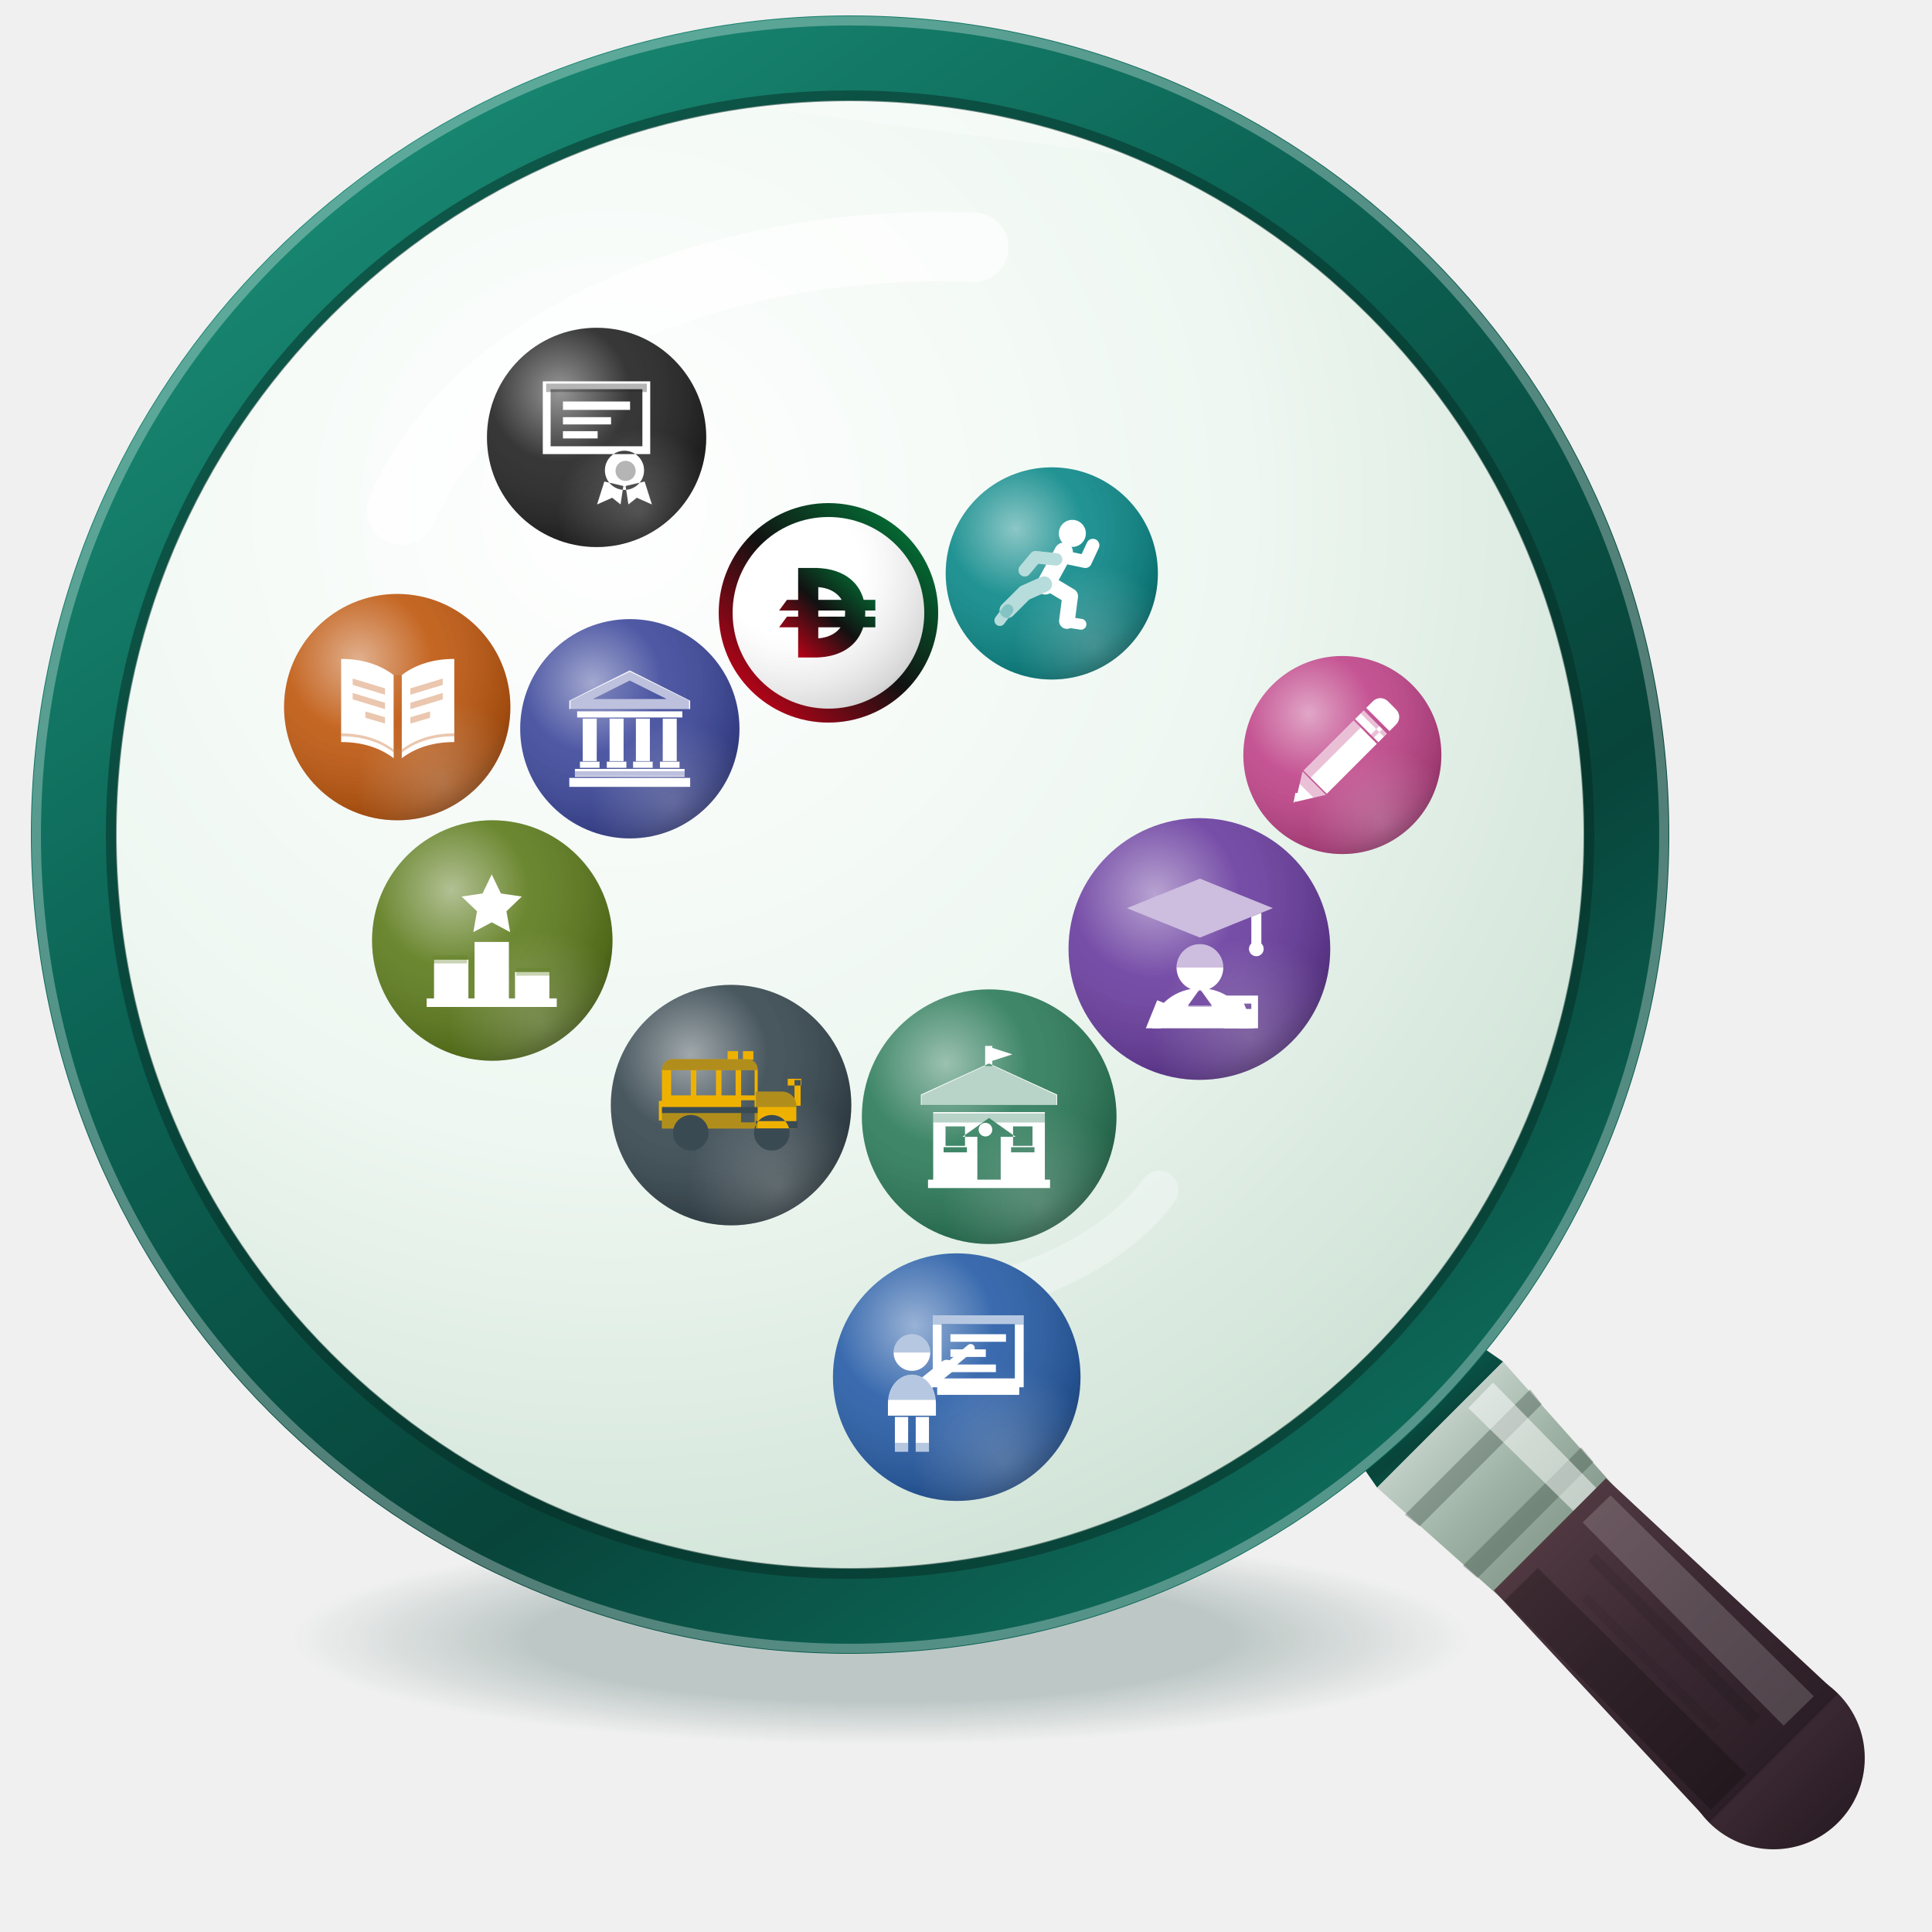
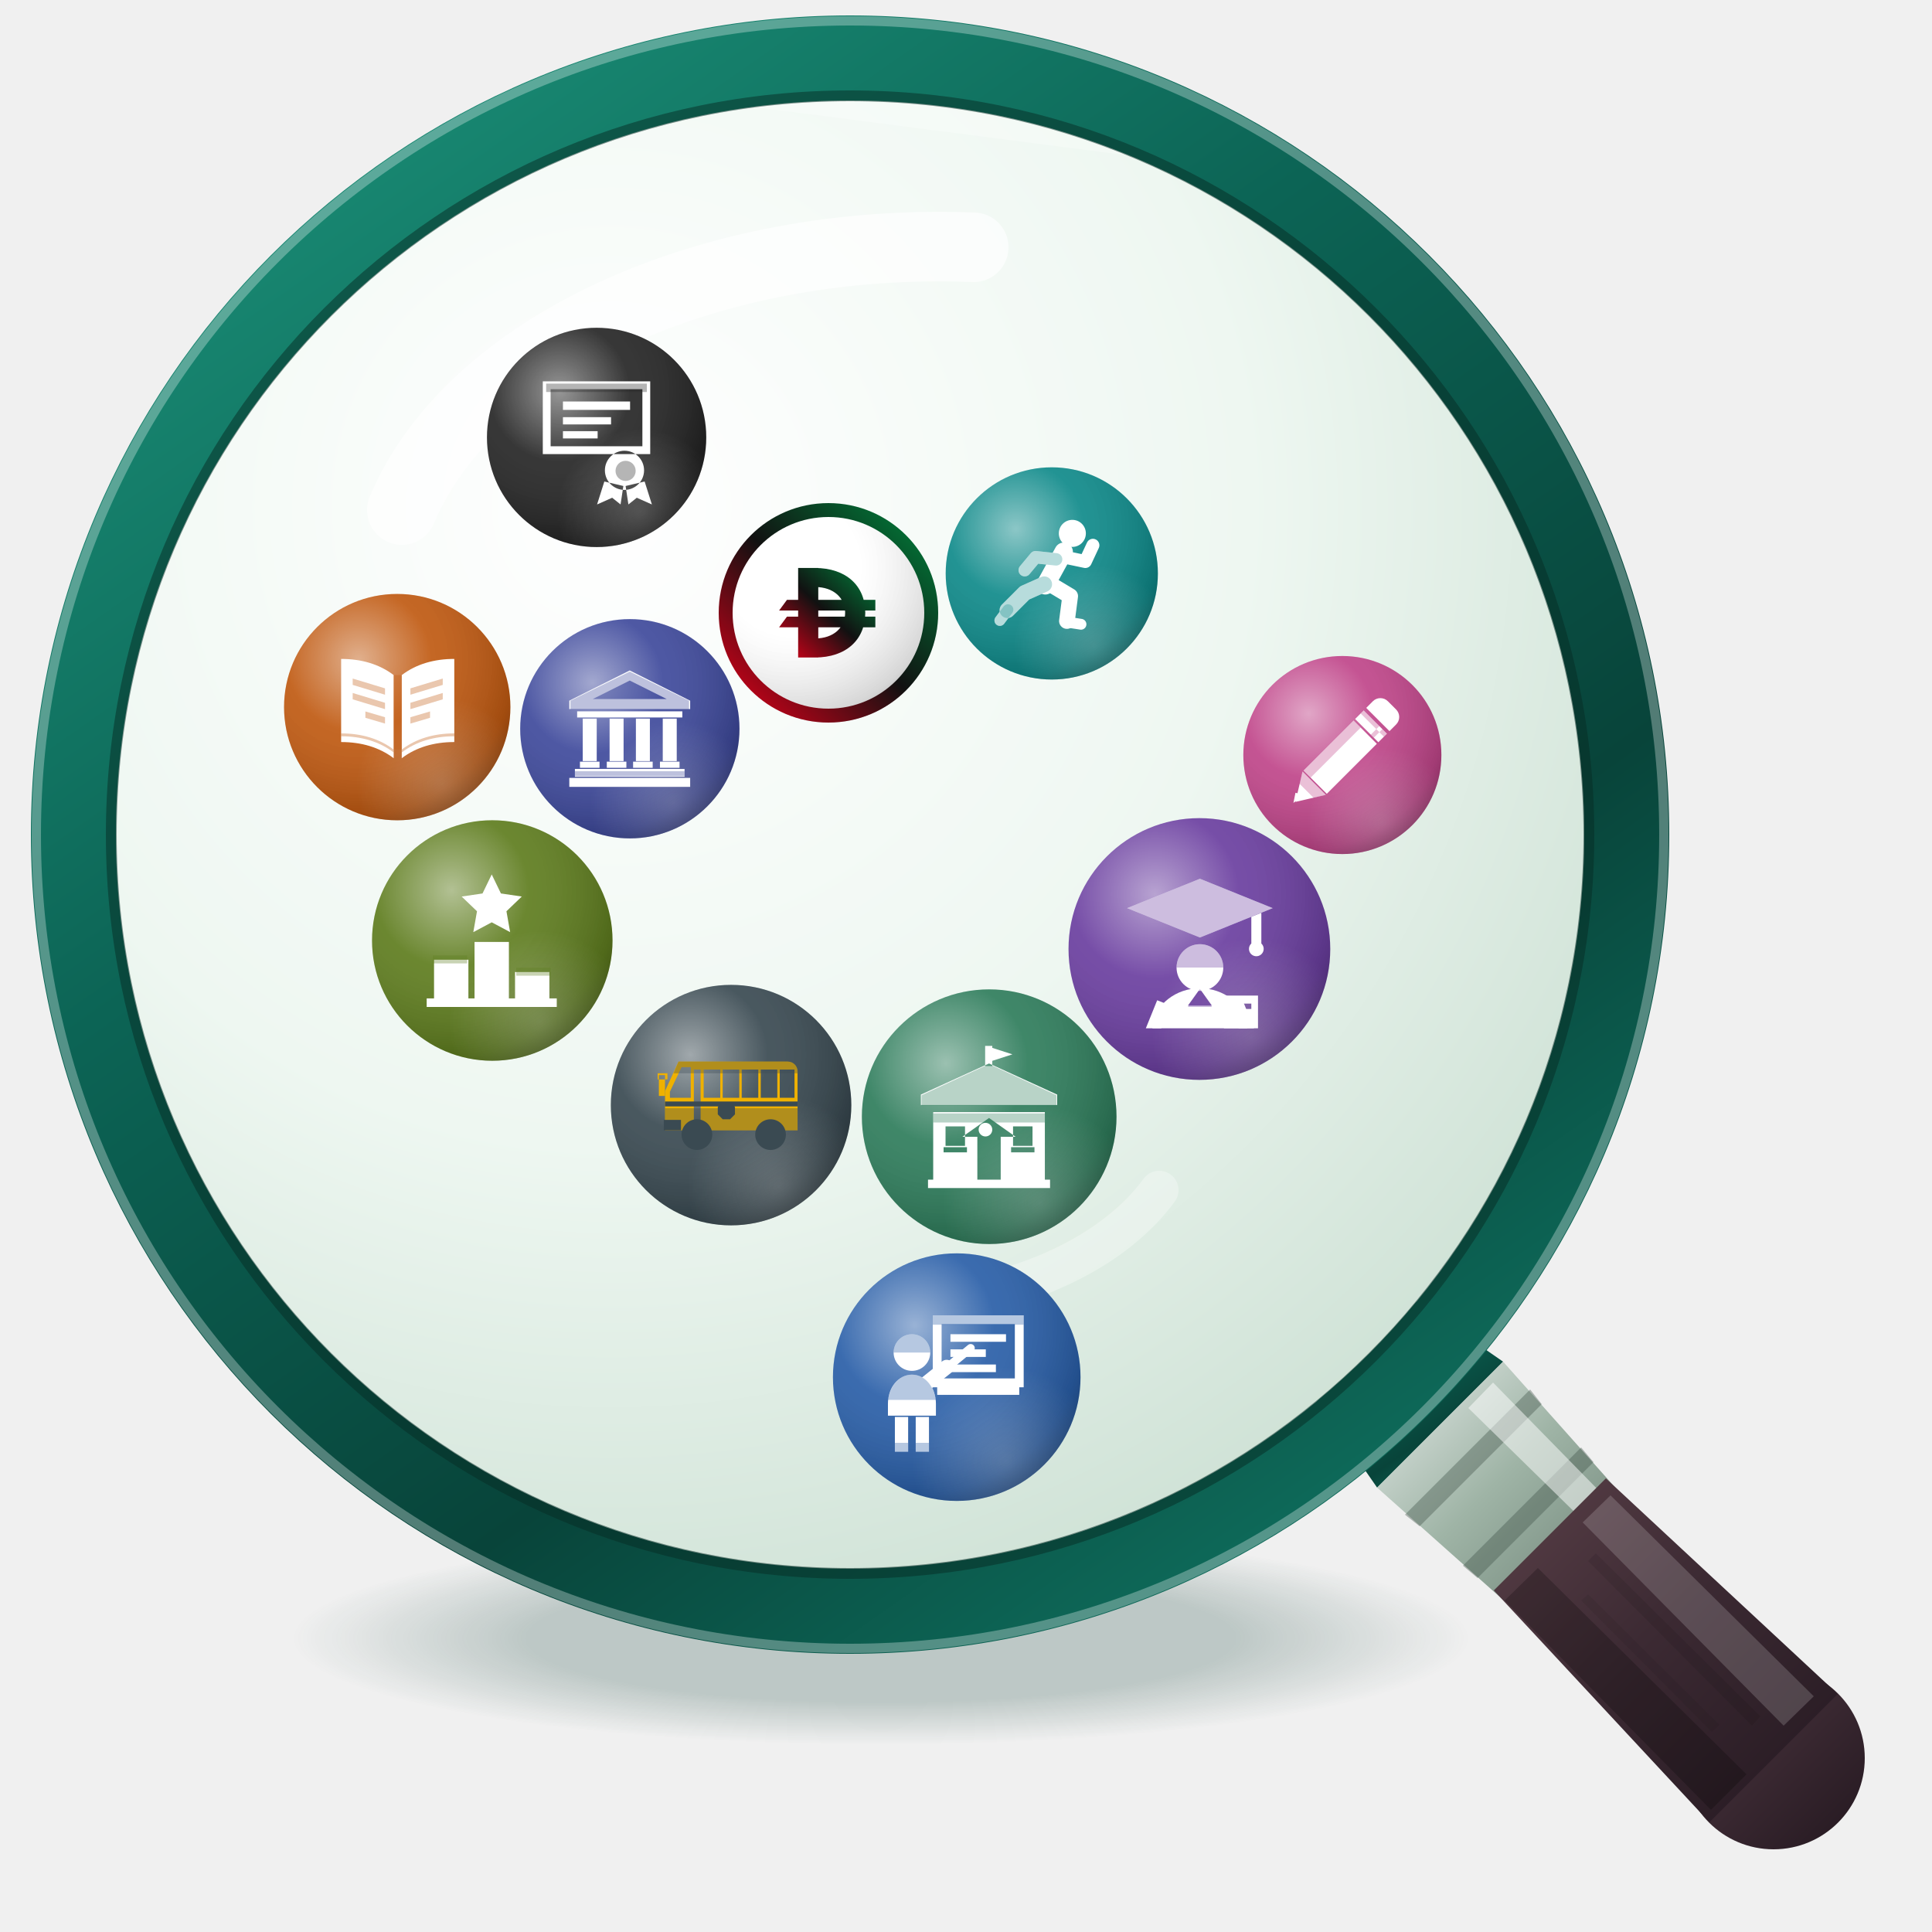
<svg xmlns="http://www.w3.org/2000/svg" viewBox="0 0 250 250" width="250" height="250" role="img" aria-label="Dubai Schools">
  <defs>
    <clipPath id="lensClip">
      <circle cx="110" cy="108" r="95" />
    </clipPath>
    <radialGradient id="glass" cx="34%" cy="28%" r="78%">
      <stop offset="0" stop-color="#ffffff" />
      <stop offset="0.55" stop-color="#eef7f1" />
      <stop offset="1" stop-color="#cfe2d6" />
    </radialGradient>
    <radialGradient id="bubBall" cx="33%" cy="29%" r="80%">
      <stop offset="0" stop-color="#ffffff" stop-opacity=".52" />
      <stop offset="0.16" stop-color="#ffffff" stop-opacity=".34" />
      <stop offset="0.40" stop-color="#ffffff" stop-opacity=".08" />
      <stop offset="0.86" stop-color="#000000" stop-opacity=".16" />
      <stop offset="0.97" stop-color="#000000" stop-opacity=".30" />
      <stop offset="1" stop-color="#000000" stop-opacity=".20" />
    </radialGradient>
    <radialGradient id="bubBounce" cx="70%" cy="84%" r="38%">
      <stop offset="0" stop-color="#ffffff" stop-opacity=".26" />
      <stop offset="0.6" stop-color="#ffffff" stop-opacity=".10" />
      <stop offset="1" stop-color="#ffffff" stop-opacity="0" />
    </radialGradient>
    <linearGradient id="ringMetal" x1="0.15" y1="0" x2="0.85" y2="1">
      <stop offset="0" stop-color="#1a8d76" />
      <stop offset="0.35" stop-color="#0c6455" />
      <stop offset="0.7" stop-color="#08443a" />
      <stop offset="1" stop-color="#0f7361" />
    </linearGradient>
    <linearGradient id="handleWood" x1="0" y1="0" x2="1" y2="1">
      <stop offset="0" stop-color="#5a4048" />
      <stop offset="0.45" stop-color="#3c2a33" />
      <stop offset="1" stop-color="#241820" />
    </linearGradient>
    <linearGradient id="ferrule" x1="0" y1="0" x2="1" y2="1">
      <stop offset="0" stop-color="#e6ecea" />
      <stop offset="0.5" stop-color="#9fb4a6" />
      <stop offset="1" stop-color="#6f8478" />
    </linearGradient>
    <linearGradient id="dhGrad" x1="0" y1="1" x2="1" y2="0">
      <stop offset="0" stop-color="#e2001a" />
      <stop offset="0.5" stop-color="#111111" />
      <stop offset="1" stop-color="#00843d" />
    </linearGradient>
    <radialGradient id="drop" cx="50%" cy="50%" r="50%">
      <stop offset="0.6" stop-color="#0b3b31" stop-opacity=".22" />
      <stop offset="1" stop-color="#0b3b31" stop-opacity="0" />
    </radialGradient>
  </defs>
  <ellipse cx="114" cy="212" rx="76.32" ry="13.78" fill="url(#drop)" />
  <path d="M170.1 180.8 L178.2 192.5 L194.5 176.2 L182.8 168.1 Z" fill="url(#ringMetal)" />
  <path d="M178.2 192.5 L194.7 207.2 L209.2 192.7 L194.5 176.2 Z" fill="url(#ferrule)" />
  <path d="M181.8 196.0 L183.7 197.5 L199.5 181.7 L198.0 179.8 Z" fill="#3f5148" opacity=".38" />
  <path d="M189.3 202.6 L191.2 204.2 L206.2 189.2 L204.6 187.3 Z" fill="#3f5148" opacity=".38" />
  <path d="M190.0 182.2 L204.3 196.2 L207.2 193.2 L193.2 178.9 Z" fill="#ffffff" opacity=".5" />
  <circle cx="229.5" cy="227.5" r="11.8" fill="url(#handleWood)" />
  <path d="M193.3 205.8 L221.2 235.8 L237.8 219.2 L207.8 191.3 Z" fill="url(#handleWood)" />
  <path d="M204.8 197.0 L230.8 223.3 L234.7 219.5 L208.4 193.5 Z" fill="#ffffff" opacity=".17" />
  <path d="M194.7 207.1 L221.4 234.2 L226.0 229.6 L199.0 202.9 Z" fill="#000000" opacity=".22" />
  <path d="M205.5 202.0 L226.7 223.3 L227.8 222.1 L206.5 201.0 Z" fill="#000000" opacity=".09" />
  <path d="M204.6 207.1 L221.5 224.1 L222.5 223.2 L205.5 206.3 Z" fill="#000000" opacity=".07" />
  <circle cx="110" cy="108" r="95" fill="url(#glass)" />
  <g clip-path="url(#lensClip)">
    <path d="M15 90 a 95 95 0 0 1 142.5 -68.4 L 91 13 a 95 95 0 0 0 -77.9 85.5 z" fill="#ffffff" opacity=".26" />
  </g>
  <path d="M52 66 a 72 46 0 0 1 74 -34" stroke="#ffffff" stroke-width="9" stroke-linecap="round" fill="none" opacity=".65" />
  <path d="M150 154 a 40 26 0 0 1 -26 14" stroke="#ffffff" stroke-width="5" stroke-linecap="round" fill="none" opacity=".3" />
  <g clip-path="url(#lensClip)">
    <g class="bub" data-icon="student" style="--i:0">
      <circle cx="155.2" cy="122.8" r="16.933" fill="#6b3fa0" />
      <circle cx="155.2" cy="122.8" r="16.933" fill="url(#bubBounce)" />
      <circle cx="155.2" cy="122.8" r="16.933" fill="url(#bubBall)" />
      <g transform="translate(144.9 112.5) scale(0.864)">
        <path d="M12 11.2a3.5 3.5 0 1 0 0 7 3.5 3.5 0 0 0 0-7z" fill="#fff" fill-rule="evenodd" />
        <path d="M12 17.8c-3.6 0-6.6 2.4-7.2 5.5l.1.5h14.2l.1-.5c-.6-3.1-3.6-5.5-7.2-5.5zM12 17.9 10.2 20.4h3.6z" fill="#fff" fill-rule="evenodd" />
        <path d="M5.6 19.6 3.9 23.8h2.3l1.4-3.4z" fill="#fff" fill-rule="evenodd" />
        <path d="M18.4 19.6l1.7 4.2h-2.3l-1.4-3.4z" fill="#fff" fill-rule="evenodd" />
        <path d="M15.6 18.9h5.1v4.9h-5.1z M16.6 20.1h3.1v.8h-3.1z M16.6 21.6h2.2v.8h-2.2z" fill="#fff" fill-rule="evenodd" />
        <path d="M12 1.4 22.9 5.8 12 10.2 1.1 5.8z" fill="#fff" fill-rule="evenodd" />
        <path d="M21.2 6.5v4.6a1.1 1.1 0 1 1-1.5 0V7.1z" fill="#fff" fill-rule="evenodd" />
        <path d="M12 1.4 22.9 5.8 12 10.2 1.1 5.8z M12 11.2a3.5 3.5 0 0 0-3.5 3.5h7A3.5 3.5 0 0 0 12 11.2zM12 17.9 10.2 20.6h3.6z" fill="#6b3fa0" fill-rule="evenodd" opacity=".34" />
      </g>
    </g>
    <g class="bub" data-icon="school" style="--i:1">
      <circle cx="128.0" cy="144.5" r="16.475" fill="#2f7d5c" />
      <circle cx="128.0" cy="144.5" r="16.475" fill="url(#bubBounce)" />
      <circle cx="128.0" cy="144.5" r="16.475" fill="url(#bubBall)" />
      <g transform="translate(117.9 134.5) scale(0.840)">
        <path d="M11.4 1h1.1v3.1h-1.1z M12.5 1.3l3.1 1-3.1 1zM12 3.7 22.5 8.5v1.6H1.5V8.5zM3.4 11.2h17.2V21.6H3.4zM12 12.1 16.1 15h-8.2z M10.2 15h3.6v6.6h-3.6zM11.45 12.85a1.05 1.05 0 1 0 0 2.1 1.05 1.05 0 0 0 0-2.1zM5.3 13.4h3v3h-3z M5 16.6h3.6v.8H5zM15.7 13.4h3v3h-3z M15.4 16.6h3.6v.8h-3.6zM2.6 21.6h18.8v1.3H2.6z" fill="#fff" fill-rule="evenodd" />
        <path d="M12 3.8 22.4 8.6v1.6H1.6V8.6z M3.4 11.4h17.2v1.4H3.4z" fill="#2f7d5c" fill-rule="evenodd" opacity=".34" />
      </g>
    </g>
    <g class="bub" data-icon="teacher" style="--i:2">
      <circle cx="123.8" cy="178.2" r="16.018" fill="#2a5fa8" />
      <circle cx="123.8" cy="178.2" r="16.018" fill="url(#bubBounce)" />
      <circle cx="123.8" cy="178.2" r="16.018" fill="url(#bubBall)" />
      <g transform="translate(114.0 168.4) scale(0.817)">
        <path d="M8.2 2.2h14.4v11.4H8.2z M9.6 3.6h11.6v8.6H9.6zM11 5.2h8.8v1.2H11z M11 7.6h5.6v1.2H11z M11 10h7.2v1.2H11zM8.9 13.6h13v1.2h-13z" fill="#fff" fill-rule="evenodd" />
        <path d="M4.9 5.2a2.9 2.9 0 1 0 0 5.8 2.9 2.9 0 0 0 0-5.8z" fill="#fff" fill-rule="evenodd" />
        <path d="M4.9 11.6c-2.1 0-3.8 2-3.8 4.6v1.9h7.6v-1.9c0-2.6-1.7-4.6-3.8-4.6z" fill="#fff" fill-rule="evenodd" />
        <path d="M2.2 18.3h2.1v5.5H2.2z M5.5 18.3h2.1v5.5H5.5z" fill="#fff" fill-rule="evenodd" />
        <path d="M6.4 13.6 10.4 10.4" fill="none" stroke="#fff" stroke-width="2.3" stroke-linecap="round" stroke-linejoin="round" />
        <path d="M10.2 10.7 14.2 7.4" fill="none" stroke="#fff" stroke-width="1.3" stroke-linecap="round" stroke-linejoin="round" />
        <path d="M8.2 2.2h14.4v1.5H8.2z M4.9 5.2a2.9 2.9 0 0 0-2.9 2.9h5.8a2.9 2.9 0 0 0-2.9-2.9zM1.1 15.6c.4-2.4 1.9-4 3.8-4s3.4 1.6 3.8 4zM2.2 22.4h2.1v1.4H2.2z M5.5 22.4h2.1v1.4H5.5z" fill="#2a5fa8" fill-rule="evenodd" opacity=".34" />
      </g>
    </g>
    <g class="bub" data-icon="bus" style="--i:3">
      <circle cx="94.6" cy="143.0" r="15.56" fill="#3a4a52" />
      <circle cx="94.6" cy="143.0" r="15.56" fill="url(#bubBounce)" />
      <circle cx="94.6" cy="143.0" r="15.56" fill="url(#bubBall)" />
      <g transform="translate(85.1 133.4) scale(0.794)">
-         <path d="M2.4 4.6H14.6a1.7 1.7 0 0 1 1.7 1.7V15.9H0.7V6.3a1.7 1.7 0 0 1 1.7-1.7zM2.2 6.4h3.2v4.1H2.2z M6.3 6.4h3.2v4.1H6.3z M10.4 6.4h2.3v4.1h-2.3zM13.6 6.4h2.2v4.1h-2.2z M13.6 11.3h2.2v3.6h-2.2z" fill="#efb100" fill-rule="evenodd" />
-         <path d="M16.0 9.9h4.3a2.3 2.3 0 0 1 2.3 2.3V15.9H16.0z" fill="#efb100" fill-rule="evenodd" />
-         <path d="M11.4 3.3h1.7v1.4h-1.7z M13.9 3.3h1.7v1.4h-1.7z" fill="#efb100" fill-rule="evenodd" />
-         <path d="M22.3 8.0h1.0v4.2h-1.0z M21.2 7.8h2.2v1.1h-2.2z" fill="#efb100" fill-rule="evenodd" />
-         <path d="M0.2 11.4h1.3v3.2H0.2z" fill="#efb100" fill-rule="evenodd" />
-         <path d="M2.4 4.6H14.6a1.7 1.7 0 0 1 1.7 1.7v.1H0.7V6.3a1.7 1.7 0 0 1 1.7-1.7zM0.7 13.4h15.6v2.5H0.7zM16.0 9.9h4.3a2.3 2.3 0 0 1 2.3 2.3v.2H16.0z" fill="#3a4a52" fill-rule="evenodd" opacity=".34" />
-         <path d="M5.4 13.7a2.9 2.9 0 1 0 0 5.8 2.9 2.9 0 0 0 0-5.8zM18.6 13.7a2.9 2.9 0 1 0 0 5.8 2.9 2.9 0 0 0 0-5.8zM0.7 12.4h15.6v1.0H0.7zM16.0 14.7h6.8v1.2h-6.8z" fill="#3a4a52" />
+         <path d="M3.4 5.0H21.2a1.6 1.6 0 0 1 1.6 1.6V16.2H1.2V9.8zM2.0 9.9 3.9 5.9H5.4v5.0H2.0zM5.9 6.3h1.1v8.3H5.9zM7.5 6.3h2.7v4.6H7.5z M10.6 6.3h2.7v4.6h-2.7z M13.7 6.3h2.7v4.6h-2.7zM16.8 6.3h2.7v4.6h-2.7z M19.9 6.3h2.4v4.6h-2.4z" fill="#efb100" fill-rule="evenodd" />
+         <path d="M0.2 7.2h1.0v3.4H0.2z M0.0 6.9h1.6v1.0H0.0z" fill="#efb100" fill-rule="evenodd" />
+         <path d="M3.4 5.0H21.2a1.6 1.6 0 0 1 1.6 1.6v.3H2.6zM1.2 12.6h21.6v3.6H1.2z" fill="#3a4a52" fill-rule="evenodd" opacity=".34" />
+         <path d="M6.4 14.4a2.5 2.5 0 1 0 0 5 2.5 2.5 0 0 0 0-5zM18.4 14.4a2.5 2.5 0 1 0 0 5 2.5 2.5 0 0 0 0-5zM1.2 11.5H22.8v0.8H1.2zM1.0 14.5h2.8v1.7H1.0zM12.6 13.6 11.8 14.4 10.6 14.4 9.8 13.6 9.8 12.4 10.6 11.6 11.8 11.6 12.6 12.4z" fill="#3a4a52" />
      </g>
    </g>
    <g class="bub" data-icon="rank" style="--i:4">
      <circle cx="63.7" cy="121.7" r="15.56" fill="#5f7d1f" />
      <circle cx="63.7" cy="121.7" r="15.56" fill="url(#bubBounce)" />
      <circle cx="63.7" cy="121.7" r="15.56" fill="url(#bubBall)" />
      <g transform="translate(54.1 112.2) scale(0.794)">
        <path d="M12 1.2l1.5 3.1 3.4.5-2.5 2.4.6 3.4-3-1.6-3 1.6.6-3.4-2.5-2.4 3.4-.5zM9.2 11.2h5.6v10.2H9.2z M9.2 11.2h5.6v1H9.2zM2.6 14.2h5.6v7.2H2.6z M2.6 14.2h5.6v.9H2.6zM15.8 16.2h5.6v5.2h-5.6z M15.8 16.2h5.6v.9h-5.6zM1.4 21.4h21.2v1.4H1.4z" fill="#fff" fill-rule="evenodd" />
        <path d="M2.4 14.4H8v1.3H2.4z M16 16.4h5.6v1.3H16z" fill="#5f7d1f" fill-rule="evenodd" opacity=".34" />
      </g>
    </g>
    <g class="bub" data-icon="book" style="--i:5">
      <circle cx="51.4" cy="91.5" r="14.645" fill="#c05a12" />
      <circle cx="51.4" cy="91.5" r="14.645" fill="url(#bubBounce)" />
      <circle cx="51.4" cy="91.5" r="14.645" fill="url(#bubBall)" />
      <g transform="translate(42.5 82.5) scale(0.747)">
        <path d="M11.3 6.5C8.8 4.6 5.7 3.7 2.2 3.7v12.9c3.5 0 6.6.9 9.1 2.8zM12.7 6.5c2.5-1.9 5.6-2.8 9.1-2.8v12.9c-3.5 0-6.6.9-9.1 2.8zM2.2 16.6c3.5 0 6.6.9 9.1 2.8v1.5c-2.5-1.9-5.6-2.8-9.1-2.8zM21.8 16.6c-3.5 0-6.6.9-9.1 2.8v1.5c2.5-1.9 5.6-2.8 9.1-2.8z" fill="#fff" fill-rule="evenodd" />
        <path d="M11.3 6.5h1.4v12.9h-1.4zM9.8 8.8 4.2 7.1v1.1l5.6 1.7z M9.8 11.3 4.2 9.6v1.1l5.6 1.7zM9.8 13.8 6.4 12.8v1.1l3.4 1zM14.2 8.8 19.8 7.1v1.1l-5.6 1.7z M14.2 11.3 19.8 9.6v1.1l-5.6 1.7zM14.2 13.8 17.6 12.8v1.1l-3.4 1zM2.2 16.6c3.5 0 6.6.9 9.1 2.8v.5c-2.5-1.9-5.6-2.8-9.1-2.8zM21.8 16.6c-3.5 0-6.6.9-9.1 2.8v.5c2.5-1.9 5.6-2.8 9.1-2.8z" fill="#c05a12" fill-rule="evenodd" opacity=".34" />
      </g>
    </g>
    <g class="bub" data-icon="government" style="--i:6">
      <circle cx="81.5" cy="94.3" r="14.187" fill="#3f4a9c" />
      <circle cx="81.5" cy="94.3" r="14.187" fill="url(#bubBounce)" />
      <circle cx="81.5" cy="94.3" r="14.187" fill="url(#bubBall)" />
      <g transform="translate(72.8 85.6) scale(0.724)">
        <path d="M12 1.6 22.8 7v1.5H1.2V7z M12 3.4 18.6 6.7H5.4zM2.6 8.9h18.8v1.1H2.6zM3.6 10.2h2.5v7.6H3.6z M8.4 10.2h2.5v7.6H8.4z M13.1 10.2h2.5v7.6h-2.5z M17.9 10.2h2.5v7.6h-2.5zM3.1 17.9h3.5v1.1H3.1z M7.9 17.9h3.5v1.1H7.9z M12.6 17.9h3.5v1.1h-3.5z M17.4 17.9h3.5v1.1h-3.5zM2.2 19.2h19.6v1.4H2.2z M1.2 20.8h21.6v1.6H1.2z" fill="#fff" fill-rule="evenodd" />
        <path d="M12 1.8 22.6 7v1.6H1.4V7z M2.2 19.6h19.6v.9H2.2z" fill="#3f4a9c" fill-rule="evenodd" opacity=".34" />
      </g>
    </g>
    <g class="bub" data-icon="certificate" style="--i:7">
      <circle cx="77.2" cy="56.6" r="14.187" fill="#262626" />
      <circle cx="77.2" cy="56.6" r="14.187" fill="url(#bubBounce)" />
      <circle cx="77.2" cy="56.6" r="14.187" fill="url(#bubBall)" />
      <g transform="translate(68.5 47.9) scale(0.724)">
        <path d="M2.4 2h19.2v13H2.4z M3.8 3.4h16.4v10.2H3.8zM6 5.6h12v1.5H6z M6 8.4h8.6v1.3H6z M6 10.9h6.2v1.3H6zM17 14.4a3.5 3.5 0 1 0 0 7 3.5 3.5 0 0 0 0-7zM13.4 19.9 12.1 24l2.7-1.2 1.5 1.2.5-3.3zM20.6 19.9 21.9 24l-2.7-1.2-1.5 1.2-.5-3.3z" fill="#fff" fill-rule="evenodd" />
        <path d="M3 2.4h18v1.5H3z M17.2 16.2a1.8 1.8 0 1 0 0 3.6 1.8 1.8 0 0 0 0-3.6z" fill="#262626" fill-rule="evenodd" opacity=".34" />
      </g>
    </g>
    <g class="bub" data-icon="coins" style="--i:8">
      <circle cx="107.2" cy="79.3" r="14.187" fill="#ffffff" />
      <circle cx="107.2" cy="79.3" r="14.187" fill="url(#bubBounce)" />
      <circle cx="107.2" cy="79.3" r="14.187" fill="url(#bubBall)" />
      <circle cx="107.2" cy="79.3" r="13.3" fill="none" stroke="url(#dhGrad)" stroke-width="1.8" />
      <g transform="translate(98.5 70.6) scale(0.724)">
        <path d="M6.6 4h3.6v16H6.6zM9.6 4c5.6 0 9 3.2 9 8s-3.4 8-9 8v-3.4c3.4 0 5.4-2 5.4-4.6s-2-4.6-5.4-4.6zM4.6 9.7H20.4v1.9H3.2zM4.6 12.7H20.4v1.9H3.2z" fill="url(#dhGrad)" />
      </g>
    </g>
    <g class="bub" data-icon="running" style="--i:9">
      <circle cx="136.1" cy="74.2" r="13.729" fill="#0f8a8a" />
      <circle cx="136.1" cy="74.2" r="13.729" fill="url(#bubBounce)" />
      <circle cx="136.1" cy="74.2" r="13.729" fill="url(#bubBall)" />
      <g transform="translate(127.7 65.8) scale(0.700)">
        <path d="M15.8 2.1a2.5 2.5 0 1 0 0 5 2.5 2.5 0 0 0 0-5z" fill="#fff" fill-rule="evenodd" />
        <path d="M14.2 8.0 10.8 14.2" fill="none" stroke="#fff" stroke-width="3.4" stroke-linecap="round" stroke-linejoin="round" />
        <path d="M12.8 9.4 9.0 9.0 7.0 11.4" fill="none" stroke="#fff" stroke-width="2.3" stroke-linecap="round" stroke-linejoin="round" />
        <path d="M10.6 14.0 7.0 15.6 3.8 18.8" fill="none" stroke="#fff" stroke-width="2.9" stroke-linecap="round" stroke-linejoin="round" />
        <path d="M3.9 18.7 2.4 20.7" fill="none" stroke="#fff" stroke-width="2" stroke-linecap="round" stroke-linejoin="round" />
        <path d="M14.4 9.0 18.2 9.8 19.6 6.8" fill="none" stroke="#fff" stroke-width="2.4" stroke-linecap="round" stroke-linejoin="round" />
        <path d="M11.4 13.8 15.4 16.2 14.8 20.8" fill="none" stroke="#fff" stroke-width="2.9" stroke-linecap="round" stroke-linejoin="round" />
        <path d="M14.8 21.0 17.4 21.4" fill="none" stroke="#fff" stroke-width="2" stroke-linecap="round" stroke-linejoin="round" />
        <path d="M12.8 9.4 9.0 9.0 7.0 11.4" fill="none" stroke="#0f8a8a" stroke-width="2.3" stroke-linecap="round" stroke-linejoin="round" opacity=".3" />
        <path d="M10.6 14.0 7.0 15.6 3.8 18.8" fill="none" stroke="#0f8a8a" stroke-width="2.9" stroke-linecap="round" stroke-linejoin="round" opacity=".3" />
        <path d="M3.9 18.7 2.4 20.7" fill="none" stroke="#0f8a8a" stroke-width="2" stroke-linecap="round" stroke-linejoin="round" opacity=".3" />
      </g>
    </g>
    <g class="bub" data-icon="pen" style="--i:10">
      <circle cx="173.7" cy="97.7" r="12.814" fill="#c0468a" />
      <circle cx="173.7" cy="97.7" r="12.814" fill="url(#bubBounce)" />
      <circle cx="173.7" cy="97.7" r="12.814" fill="url(#bubBall)" />
      <g transform="translate(165.8 89.9) scale(0.654)">
        <path d="M18.1 1.3a2.1 2.1 0 0 1 3 0l1.6 1.6a2.1 2.1 0 0 1 0 3l-1.3 1.3-4.6-4.6z" fill="#fff" fill-rule="evenodd" />
        <path d="M16.3 3.1l4.6 4.6-1.7 1.7-4.6-4.6z" fill="#fff" fill-rule="evenodd" />
        <path d="M14.3 5.1l4.6 4.6-9.9 9.9-4.6-4.6z" fill="#fff" fill-rule="evenodd" />
        <path d="M4.2 15.2l4.6 4.6-6 1.4z" fill="#fff" fill-rule="evenodd" />
        <path d="M2.4 21.4l.4-2 1.6.4z" fill="#fff" fill-rule="evenodd" />
        <path d="M16.3 3.1l4.6 4.6-.6.6-4.6-4.6z M19.4 6.2l.6.6-1.7 1.7-.6-.6zM14.3 5.1l1.4 1.4-9.9 9.9-1.4-1.4zM4.2 15.2l4.6 4.6-2.4.6-2.8-2.8z" fill="#c0468a" fill-rule="evenodd" opacity=".34" />
      </g>
    </g>
  </g>
  <circle cx="110" cy="108" r="100.5" fill="none" stroke="url(#ringMetal)" stroke-width="11" />
  <circle cx="110" cy="108" r="95.6" fill="none" stroke="#062b24" stroke-width="1.4" opacity=".5" />
  <circle cx="110" cy="108" r="105.3" fill="none" stroke="#ffffff" stroke-width="1.2" opacity=".3" />
</svg>
